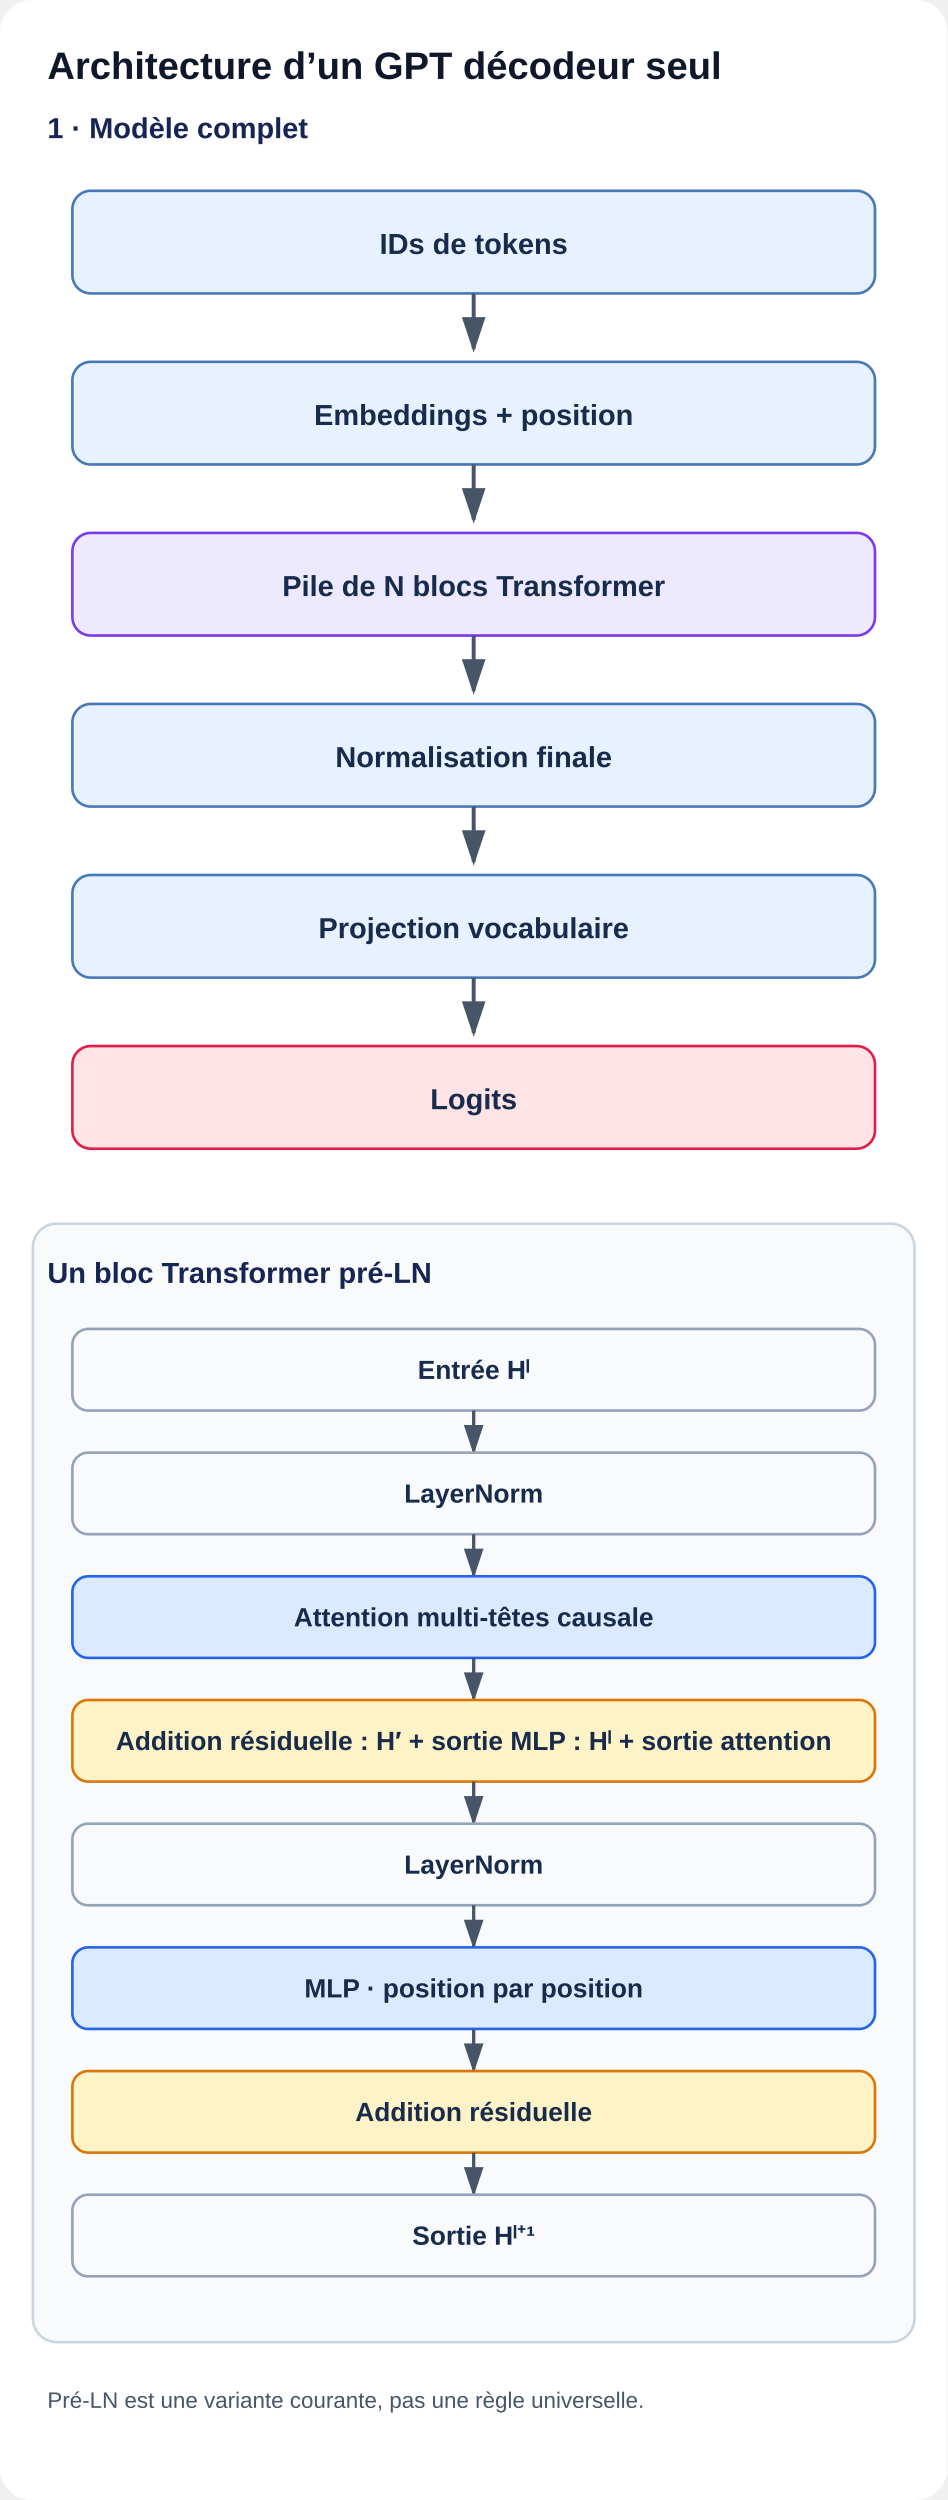
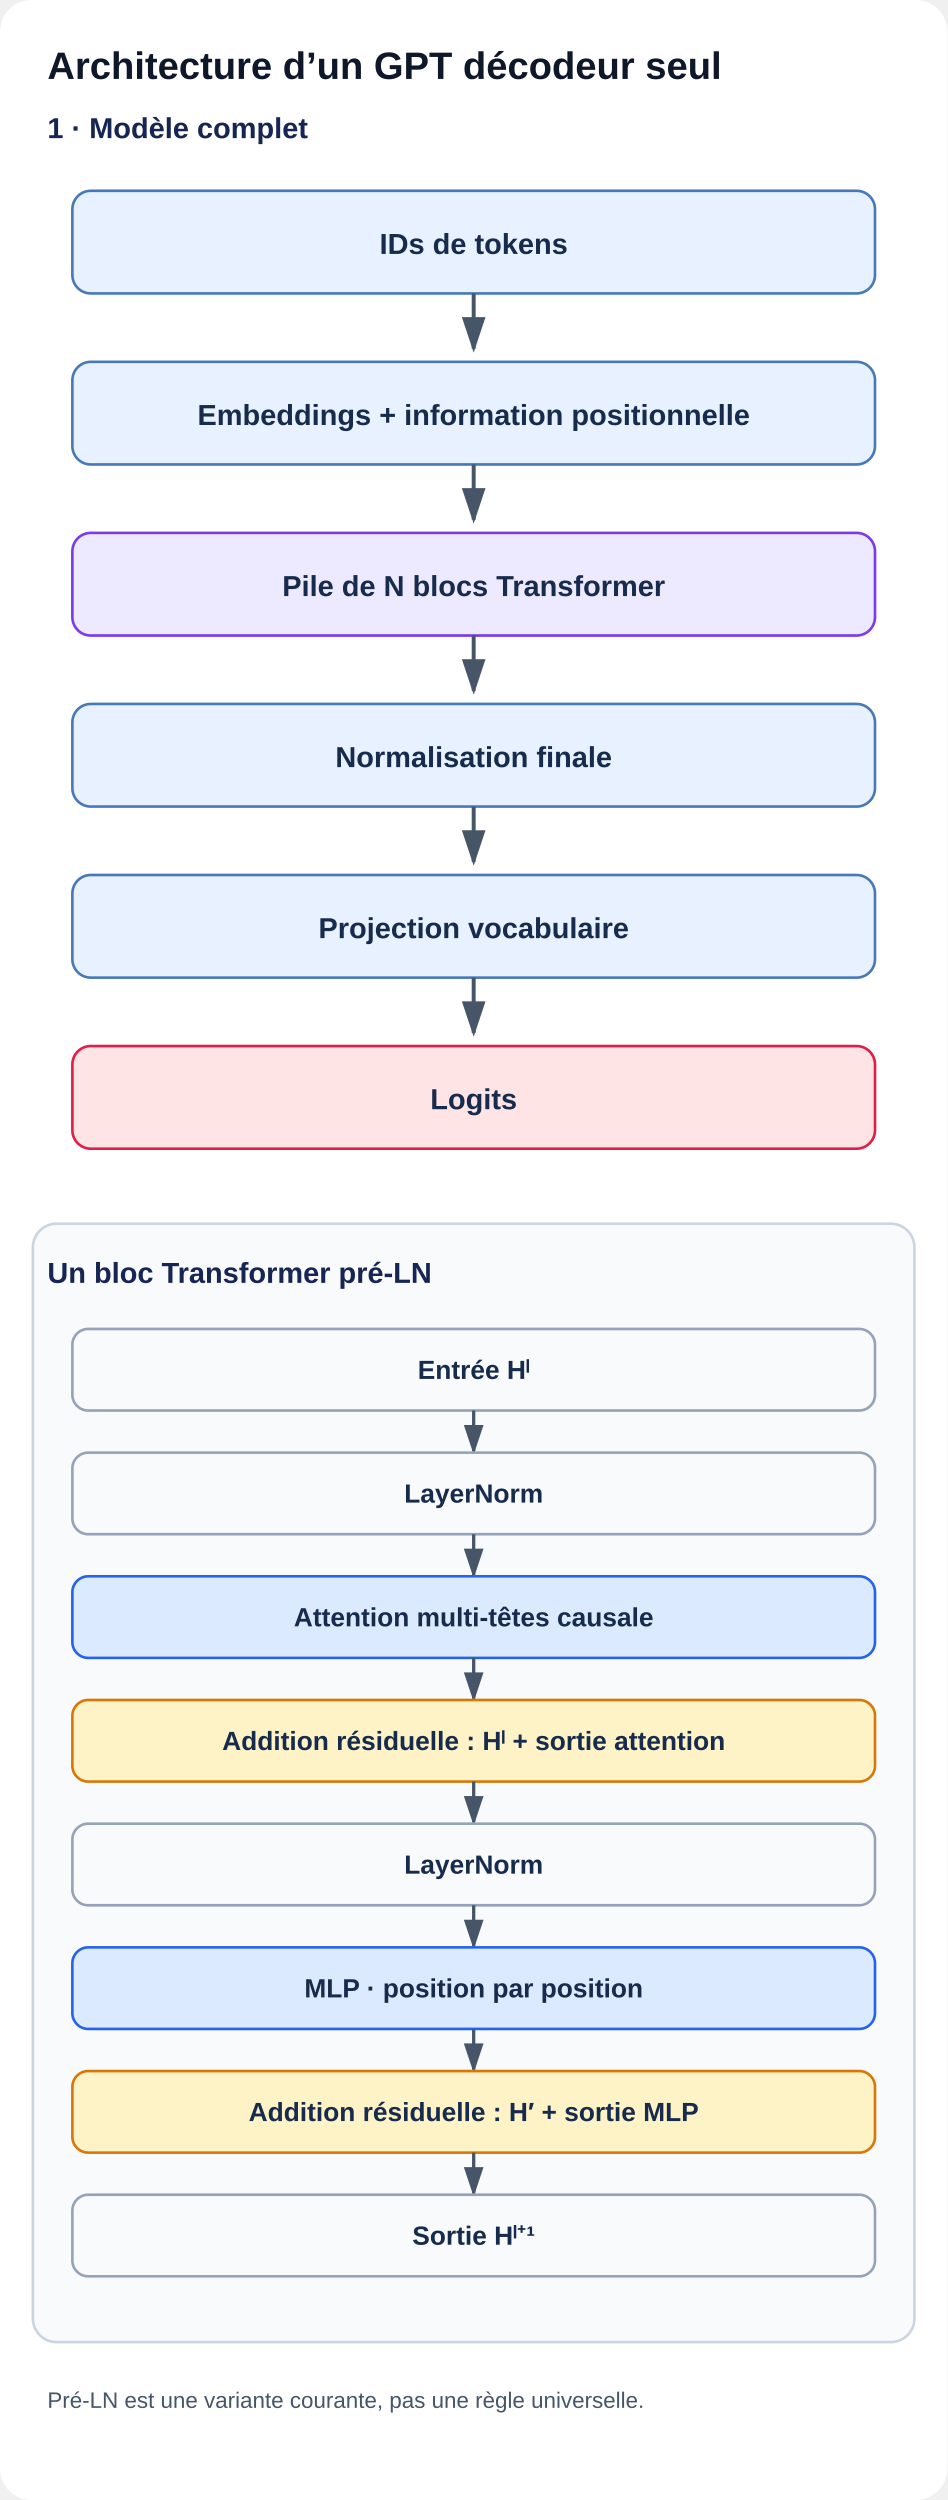
<svg xmlns="http://www.w3.org/2000/svg" width="720" height="1900" viewBox="0 0 720 1900" role="img" aria-labelledby="title desc">
  <defs>
    <marker id="a" markerWidth="10" markerHeight="10" refX="8" refY="3" orient="auto">
      <path d="M0 0L0 6L9 3z" fill="#475569" />
    </marker>
  </defs>
  <rect width="720" height="1900" rx="24" fill="#fff" />
  <text x="36" y="60" font-family="Arial,sans-serif" font-size="29" font-weight="700" fill="#0f172a">Architecture d’un GPT décodeur seul</text>
  <text x="36" y="105" font-family="Arial,sans-serif" font-size="22" font-weight="700" fill="#172554">1 · Modèle complet</text>
  <rect x="55" y="145" width="610" height="78" rx="14" fill="#e8f1ff" stroke="#4778b8" stroke-width="2" />
  <text x="360" y="193" text-anchor="middle" font-family="Arial,sans-serif" font-size="22" font-weight="700" fill="#172b4d">IDs de tokens</text>
  <path d="M360 223V265" stroke="#475569" stroke-width="3" marker-end="url(#a)" />
  <rect x="55" y="275" width="610" height="78" rx="14" fill="#e8f1ff" stroke="#4778b8" stroke-width="2" />
-   <text x="360" y="323" text-anchor="middle" font-family="Arial,sans-serif" font-size="22" font-weight="700" fill="#172b4d">Embeddings + position</text>
+   <text x="360" y="323" text-anchor="middle" font-family="Arial,sans-serif" font-size="22" font-weight="700" fill="#172b4d">Embeddings + information positionnelle</text>
  <path d="M360 353V395" stroke="#475569" stroke-width="3" marker-end="url(#a)" />
  <rect x="55" y="405" width="610" height="78" rx="14" fill="#ede9fe" stroke="#7c3aed" stroke-width="2" />
  <text x="360" y="453" text-anchor="middle" font-family="Arial,sans-serif" font-size="22" font-weight="700" fill="#172b4d">Pile de N blocs Transformer</text>
  <path d="M360 483V525" stroke="#475569" stroke-width="3" marker-end="url(#a)" />
  <rect x="55" y="535" width="610" height="78" rx="14" fill="#e8f1ff" stroke="#4778b8" stroke-width="2" />
  <text x="360" y="583" text-anchor="middle" font-family="Arial,sans-serif" font-size="22" font-weight="700" fill="#172b4d">Normalisation finale</text>
  <path d="M360 613V655" stroke="#475569" stroke-width="3" marker-end="url(#a)" />
  <rect x="55" y="665" width="610" height="78" rx="14" fill="#e8f1ff" stroke="#4778b8" stroke-width="2" />
  <text x="360" y="713" text-anchor="middle" font-family="Arial,sans-serif" font-size="22" font-weight="700" fill="#172b4d">Projection vocabulaire</text>
  <path d="M360 743V785" stroke="#475569" stroke-width="3" marker-end="url(#a)" />
  <rect x="55" y="795" width="610" height="78" rx="14" fill="#ffe4e6" stroke="#e11d48" stroke-width="2" />
  <text x="360" y="843" text-anchor="middle" font-family="Arial,sans-serif" font-size="22" font-weight="700" fill="#172b4d">Logits</text>
  <rect x="25" y="930" width="670" height="850" rx="18" fill="#f8fafc" stroke="#cbd5e1" stroke-width="2" />
  <text x="36" y="975" font-family="Arial,sans-serif" font-size="22" font-weight="700" fill="#172554">Un bloc Transformer pré-LN</text>
  <rect x="55" y="1010" width="610" height="62" rx="12" fill="#f8fafc" stroke="#94a3b8" stroke-width="2" />
  <text x="360" y="1048" text-anchor="middle" font-family="Arial,sans-serif" font-size="20" font-weight="700" fill="#172b4d">Entrée Hˡ</text>
  <path d="M360 1072V1103" stroke="#475569" stroke-width="2.5" marker-end="url(#a)" />
  <rect x="55" y="1104" width="610" height="62" rx="12" fill="#f8fafc" stroke="#94a3b8" stroke-width="2" />
  <text x="360" y="1142" text-anchor="middle" font-family="Arial,sans-serif" font-size="20" font-weight="700" fill="#172b4d">LayerNorm</text>
  <path d="M360 1166V1197" stroke="#475569" stroke-width="2.5" marker-end="url(#a)" />
  <rect x="55" y="1198" width="610" height="62" rx="12" fill="#dbeafe" stroke="#2563eb" stroke-width="2" />
  <text x="360" y="1236" text-anchor="middle" font-family="Arial,sans-serif" font-size="20" font-weight="700" fill="#172b4d">Attention multi-têtes causale</text>
  <path d="M360 1260V1291" stroke="#475569" stroke-width="2.5" marker-end="url(#a)" />
  <rect x="55" y="1292" width="610" height="62" rx="12" fill="#fef3c7" stroke="#d97706" stroke-width="2" />
-   <text x="360" y="1330" text-anchor="middle" font-family="Arial,sans-serif" font-size="20" font-weight="700" fill="#172b4d">Addition résiduelle : H′ + sortie MLP : Hˡ + sortie attention</text>
+   <text x="360" y="1330" text-anchor="middle" font-family="Arial,sans-serif" font-size="20" font-weight="700" fill="#172b4d">Addition résiduelle : Hˡ + sortie attention</text>
  <path d="M360 1354V1385" stroke="#475569" stroke-width="2.5" marker-end="url(#a)" />
  <rect x="55" y="1386" width="610" height="62" rx="12" fill="#f8fafc" stroke="#94a3b8" stroke-width="2" />
  <text x="360" y="1424" text-anchor="middle" font-family="Arial,sans-serif" font-size="20" font-weight="700" fill="#172b4d">LayerNorm</text>
  <path d="M360 1448V1479" stroke="#475569" stroke-width="2.5" marker-end="url(#a)" />
  <rect x="55" y="1480" width="610" height="62" rx="12" fill="#dbeafe" stroke="#2563eb" stroke-width="2" />
  <text x="360" y="1518" text-anchor="middle" font-family="Arial,sans-serif" font-size="20" font-weight="700" fill="#172b4d">MLP · position par position</text>
  <path d="M360 1542V1573" stroke="#475569" stroke-width="2.5" marker-end="url(#a)" />
  <rect x="55" y="1574" width="610" height="62" rx="12" fill="#fef3c7" stroke="#d97706" stroke-width="2" />
-   <text x="360" y="1612" text-anchor="middle" font-family="Arial,sans-serif" font-size="20" font-weight="700" fill="#172b4d">Addition résiduelle</text>
+   <text x="360" y="1612" text-anchor="middle" font-family="Arial,sans-serif" font-size="20" font-weight="700" fill="#172b4d">Addition résiduelle : H′ + sortie MLP</text>
  <path d="M360 1636V1667" stroke="#475569" stroke-width="2.5" marker-end="url(#a)" />
  <rect x="55" y="1668" width="610" height="62" rx="12" fill="#f8fafc" stroke="#94a3b8" stroke-width="2" />
  <text x="360" y="1706" text-anchor="middle" font-family="Arial,sans-serif" font-size="20" font-weight="700" fill="#172b4d">Sortie Hˡ⁺¹</text>
  <text x="36" y="1830" font-family="Arial,sans-serif" font-size="17" fill="#475569">Pré-LN est une variante courante, pas une règle universelle.</text>
</svg>
